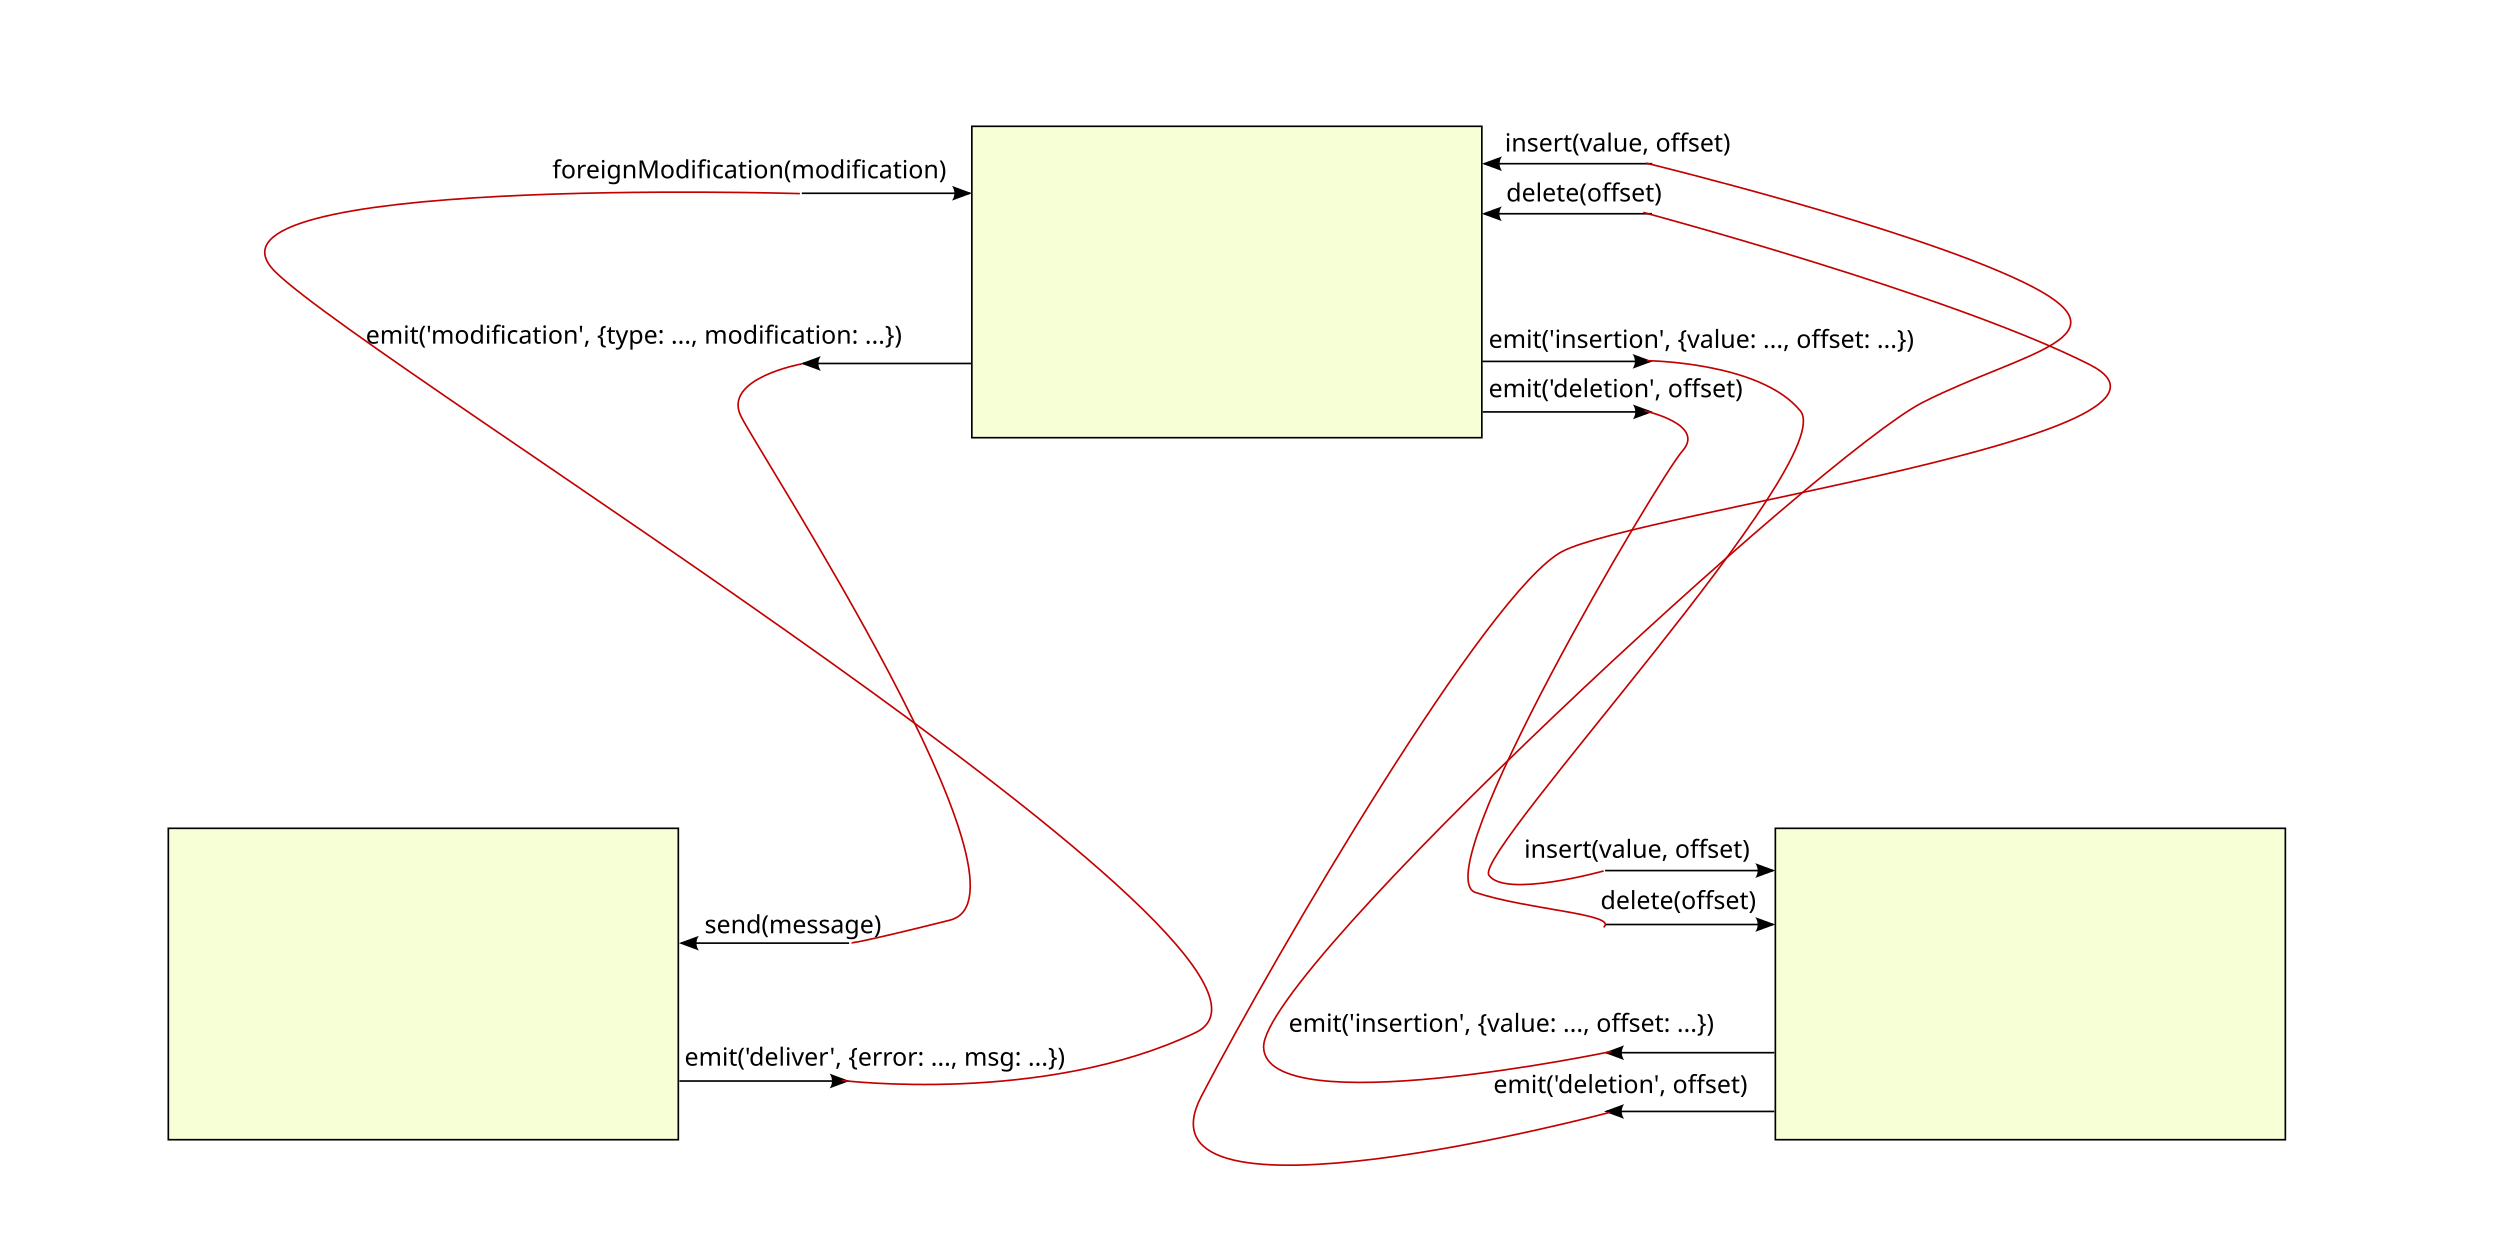
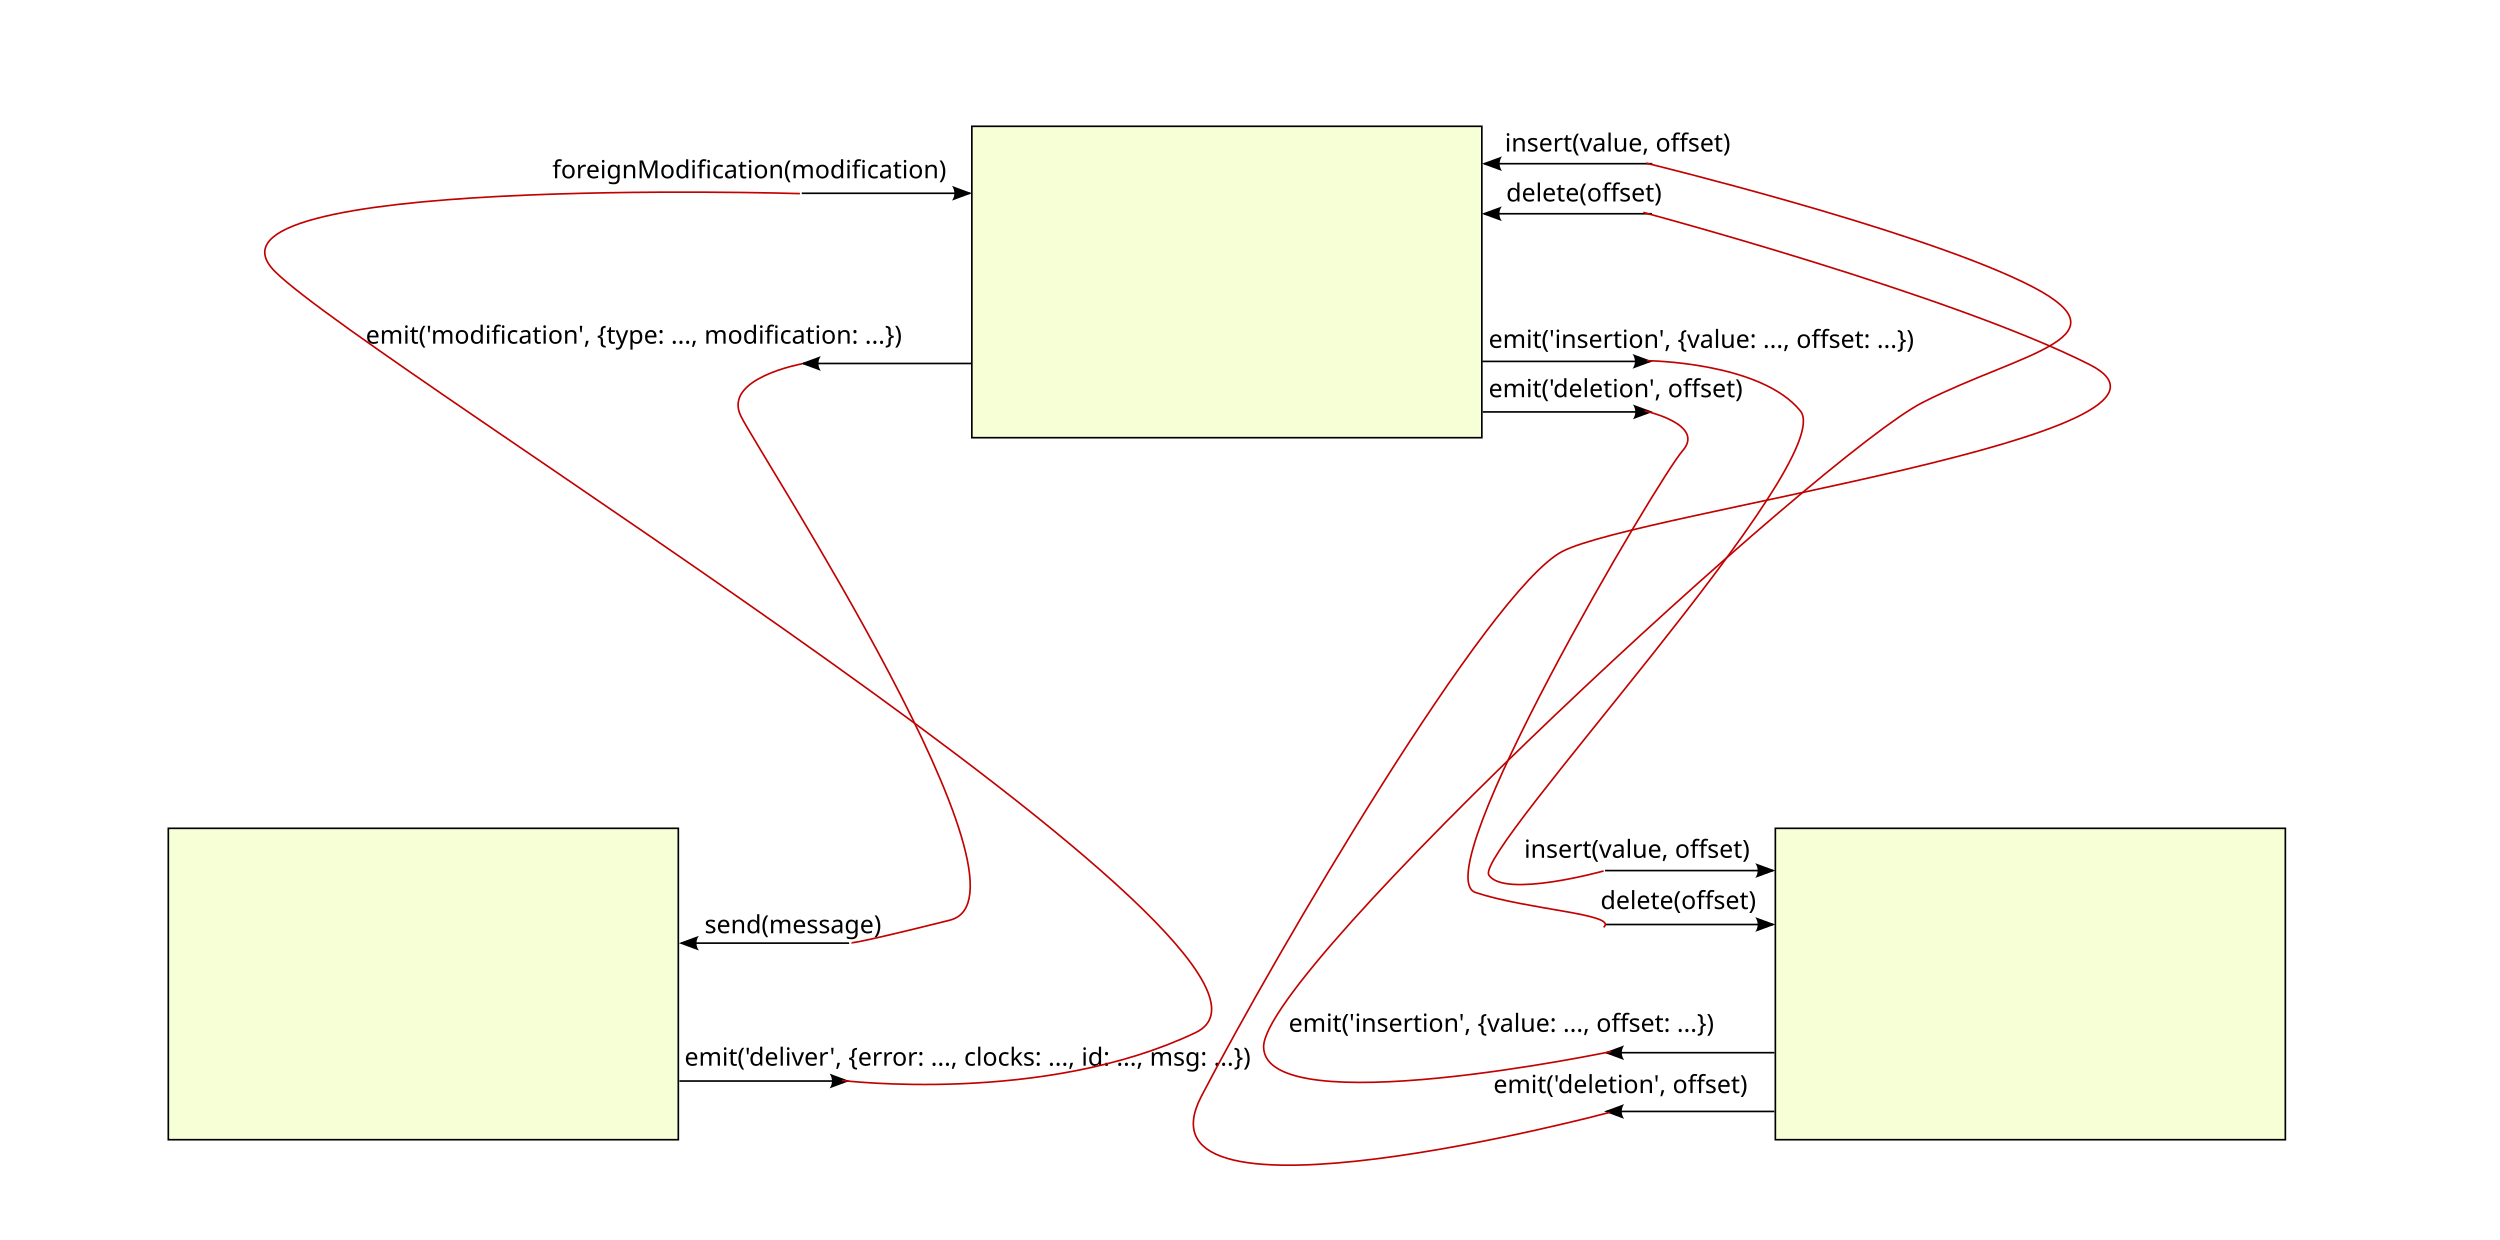
<svg xmlns="http://www.w3.org/2000/svg" width="1500.36" height="744.094" id="svg2" version="1.1">
  <defs id="defs4">
    <marker orient="auto" refY="0.0" refX="0.0" id="Arrow2Lend" style="overflow:visible;">
      <path id="path3912" style="fill-rule:evenodd;stroke-width:0.625;stroke-linejoin:round;" d="M 8.719,4.034 L -2.207,0.016 L 8.719,-4.002 C 6.973,-1.63 6.983,1.616 8.719,4.034 z " transform="scale(1.1) rotate(180) translate(1,0)" />
    </marker>
    <marker orient="auto" refY="0" refX="0" id="Arrow2Lend-5" style="overflow:visible">
      <path id="path3912-1" style="fill-rule:evenodd;stroke-width:0.625;stroke-linejoin:round" d="M 8.719,4.034 -2.207,0.016 8.719,-4.002 c -1.745,2.372 -1.735,5.617 -6e-7,8.035 z" transform="matrix(-1.1,0,0,-1.1,-1.1,0)" />
    </marker>
    <marker orient="auto" refY="0" refX="0" id="Arrow2Lend-2" style="overflow:visible">
      <path id="path3912-9" style="fill-rule:evenodd;stroke-width:0.625;stroke-linejoin:round" d="M 8.719,4.034 -2.207,0.016 8.719,-4.002 c -1.745,2.372 -1.735,5.617 -6e-7,8.035 z" transform="matrix(-1.1,0,0,-1.1,-1.1,0)" />
    </marker>
    <marker orient="auto" refY="0" refX="0" id="Arrow2Lend-3" style="overflow:visible">
      <path id="path3912-4" style="fill-rule:evenodd;stroke-width:0.625;stroke-linejoin:round" d="M 8.719,4.034 -2.207,0.016 8.719,-4.002 c -1.745,2.372 -1.735,5.617 -6e-7,8.035 z" transform="matrix(-1.1,0,0,-1.1,-1.1,0)" />
    </marker>
    <marker orient="auto" refY="0" refX="0" id="Arrow2Lend-6" style="overflow:visible">
      <path id="path3912-7" style="fill-rule:evenodd;stroke-width:0.625;stroke-linejoin:round" d="M 8.719,4.034 -2.207,0.016 8.719,-4.002 c -1.745,2.372 -1.735,5.617 -6e-7,8.035 z" transform="matrix(-1.1,0,0,-1.1,-1.1,0)" />
    </marker>
    <marker orient="auto" refY="0" refX="0" id="Arrow2Lend-1" style="overflow:visible">
      <path id="path3912-47" style="fill-rule:evenodd;stroke-width:0.625;stroke-linejoin:round" d="M 8.719,4.034 -2.207,0.016 8.719,-4.002 c -1.745,2.372 -1.735,5.617 -6e-7,8.035 z" transform="matrix(-1.1,0,0,-1.1,-1.1,0)" />
    </marker>
    <marker orient="auto" refY="0" refX="0" id="Arrow2Lend-29" style="overflow:visible">
      <path id="path3912-44" style="fill-rule:evenodd;stroke-width:0.625;stroke-linejoin:round" d="M 8.719,4.034 -2.207,0.016 8.719,-4.002 c -1.745,2.372 -1.735,5.617 -6e-7,8.035 z" transform="matrix(-1.1,0,0,-1.1,-1.1,0)" />
    </marker>
    <marker orient="auto" refY="0" refX="0" id="Arrow2Lend-9" style="overflow:visible">
      <path id="path3912-96" style="fill-rule:evenodd;stroke-width:0.625;stroke-linejoin:round" d="M 8.719,4.034 -2.207,0.016 8.719,-4.002 c -1.745,2.372 -1.735,5.617 -6e-7,8.035 z" transform="matrix(-1.1,0,0,-1.1,-1.1,0)" />
    </marker>
    <marker orient="auto" refY="0" refX="0" id="Arrow2Lend-60" style="overflow:visible">
      <path id="path3912-3" style="fill-rule:evenodd;stroke-width:0.625;stroke-linejoin:round" d="M 8.719,4.034 -2.207,0.016 8.719,-4.002 c -1.745,2.372 -1.735,5.617 -6e-7,8.035 z" transform="matrix(-1.1,0,0,-1.1,-1.1,0)" />
    </marker>
    <marker orient="auto" refY="0" refX="0" id="Arrow2Lend-4" style="overflow:visible">
      <path id="path3912-6" style="fill-rule:evenodd;stroke-width:0.625;stroke-linejoin:round" d="M 8.719,4.034 -2.207,0.016 8.719,-4.002 c -1.745,2.372 -1.735,5.617 -6e-7,8.035 z" transform="matrix(-1.1,0,0,-1.1,-1.1,0)" />
    </marker>
    <marker orient="auto" refY="0" refX="0" id="Arrow2Lend-0" style="overflow:visible">
      <path id="path3912-8" style="fill-rule:evenodd;stroke-width:0.625;stroke-linejoin:round" d="M 8.719,4.034 -2.207,0.016 8.719,-4.002 c -1.745,2.372 -1.735,5.617 -6e-7,8.035 z" transform="matrix(-1.1,0,0,-1.1,-1.1,0)" />
    </marker>
    <marker orient="auto" refY="0" refX="0" id="Arrow2Lend-12" style="overflow:visible">
      <path id="path3912-72" style="fill-rule:evenodd;stroke-width:0.625;stroke-linejoin:round" d="M 8.719,4.034 -2.207,0.016 8.719,-4.002 c -1.745,2.372 -1.735,5.617 -6e-7,8.035 z" transform="matrix(-1.1,0,0,-1.1,-1.1,0)" />
    </marker>
    <marker orient="auto" refY="0" refX="0" id="Arrow2Lend-8" style="overflow:visible">
      <path id="path3912-34" style="fill-rule:evenodd;stroke-width:0.625;stroke-linejoin:round" d="M 8.719,4.034 -2.207,0.016 8.719,-4.002 c -1.745,2.372 -1.735,5.617 -6e-7,8.035 z" transform="matrix(-1.1,0,0,-1.1,-1.1,0)" />
    </marker>
    <marker orient="auto" refY="0" refX="0" id="Arrow2Lend-14" style="overflow:visible">
      <path id="path3912-62" style="fill-rule:evenodd;stroke-width:0.625;stroke-linejoin:round" d="M 8.719,4.034 -2.207,0.016 8.719,-4.002 c -1.745,2.372 -1.735,5.617 -6e-7,8.035 z" transform="matrix(-1.1,0,0,-1.1,-1.1,0)" />
    </marker>
    <marker orient="auto" refY="0" refX="0" id="Arrow2Lend-03" style="overflow:visible">
      <path id="path3912-87" style="fill-rule:evenodd;stroke-width:0.625;stroke-linejoin:round" d="M 8.719,4.034 -2.207,0.016 8.719,-4.002 c -1.745,2.372 -1.735,5.617 -6e-7,8.035 z" transform="matrix(-1.1,0,0,-1.1,-1.1,0)" />
    </marker>
    <marker orient="auto" refY="0" refX="0" id="Arrow2Lend-87" style="overflow:visible">
      <path id="path3912-39" style="fill-rule:evenodd;stroke-width:0.625;stroke-linejoin:round" d="M 8.719,4.034 -2.207,0.016 8.719,-4.002 c -1.745,2.372 -1.735,5.617 -6e-7,8.035 z" transform="matrix(-1.1,0,0,-1.1,-1.1,0)" />
    </marker>
    <marker orient="auto" refY="0" refX="0" id="Arrow2Lend-28" style="overflow:visible">
      <path id="path3912-0" style="fill-rule:evenodd;stroke-width:0.625;stroke-linejoin:round" d="M 8.719,4.034 -2.207,0.016 8.719,-4.002 c -1.745,2.372 -1.735,5.617 -6e-7,8.035 z" transform="matrix(-1.1,0,0,-1.1,-1.1,0)" />
    </marker>
  </defs>
  <g id="layer1" transform="translate(0,-308.2677)">
    <g id="g3026" transform="translate(-23.23351,76.26654)">
      <rect y="729.113" x="124.249" height="186.878" width="306.076" id="rect3004" style="fill:#f6ffd5;fill-rule:evenodd;stroke:#000000;stroke-width:1px;stroke-linecap:butt;stroke-linejoin:miter;stroke-opacity:1" />
      <flowRoot transform="translate(21.2132,314.3286)" style="font-size:40px;font-style:normal;font-weight:normal;line-height:125%;letter-spacing:0px;word-spacing:0px;fill:#000000;fill-opacity:1;stroke:none;font-family:Sans" id="flowRoot3008" xml:space="preserve">
        <flowRegion id="flowRegion3010">
          <rect y="481.455" x="182.838" height="61.619" width="177.787" id="rect3012" />
        </flowRegion>
        <flowPara id="flowPara3014">PBCast</flowPara>
      </flowRoot>
    </g>
    <g id="g3100" transform="translate(213.0187,-23.31397)">
      <rect y="407.38" x="370.221" height="186.878" width="306.076" id="rect3004-0" style="fill:#f6ffd5;fill-rule:evenodd;stroke:#000000;stroke-width:1px;stroke-linecap:butt;stroke-linejoin:miter;stroke-opacity:1" />
      <flowRoot transform="translate(289.4087,-9.425245)" style="font-size:40px;font-style:normal;font-weight:normal;line-height:125%;letter-spacing:0px;word-spacing:0px;fill:#000000;fill-opacity:1;stroke:none;font-family:Sans" id="flowRoot3008-1" xml:space="preserve">
        <flowRegion id="flowRegion3010-7">
          <rect y="481.455" x="182.838" height="61.619" width="177.787" id="rect3012-3" />
        </flowRegion>
        <flowPara id="flowPara3014-7">LSEQ</flowPara>
      </flowRoot>
    </g>
    <g id="g3093" transform="translate(416.441,-6.060916)">
      <rect y="811.441" x="649.023" height="186.878" width="306.076" id="rect3004-5" style="fill:#f6ffd5;fill-rule:evenodd;stroke:#000000;stroke-width:1px;stroke-linecap:butt;stroke-linejoin:miter;stroke-opacity:1" />
      <flowRoot transform="translate(563.16,401.7068)" style="font-size:40px;font-style:normal;font-weight:normal;line-height:125%;letter-spacing:0px;word-spacing:0px;fill:#000000;fill-opacity:1;stroke:none;font-family:Sans" id="flowRoot3008-6" xml:space="preserve">
        <flowRegion id="flowRegion3010-4">
          <rect y="481.455" x="182.838" height="61.619" width="177.787" id="rect3012-7" />
        </flowRegion>
        <flowPara id="flowPara3014-3">Editor</flowPara>
      </flowRoot>
    </g>
    <path style="fill:none;stroke:#000000;stroke-width:1px;stroke-linecap:butt;stroke-linejoin:miter;stroke-opacity:1;marker-end:url(#Arrow2Lend)" d="m 407.715,957.044 100.852,0" id="path3885" />
    <path style="fill:none;stroke:#000000;stroke-width:1px;stroke-linecap:butt;stroke-linejoin:miter;stroke-opacity:1;marker-end:url(#Arrow2Lend)" d="m 481.173,424.268 100.852,0" id="path3885-5" />
    <path style="fill:none;stroke:#000000;stroke-width:1px;stroke-linecap:butt;stroke-linejoin:miter;stroke-opacity:1;marker-end:url(#Arrow2Lend)" d="m 889.805,555.481 100.852,0" id="path3885-9" />
    <path style="fill:none;stroke:#000000;stroke-width:1px;stroke-linecap:butt;stroke-linejoin:miter;stroke-opacity:1;marker-end:url(#Arrow2Lend)" d="m 963.253,863.109 100.853,0" id="path3885-1" />
    <path style="fill:none;stroke:#000000;stroke-width:1px;stroke-linecap:butt;stroke-linejoin:miter;stroke-opacity:1;marker-end:url(#Arrow2Lend)" d="m 963.253,830.74 100.852,0" id="path3885-0" />
    <path style="fill:none;stroke:#000000;stroke-width:1px;stroke-linecap:butt;stroke-linejoin:miter;stroke-opacity:1;marker-end:url(#Arrow2Lend)" d="m 889.588,525.166 100.852,0" id="path3885-53" />
    <path style="fill:none;stroke:#000000;stroke-width:1px;stroke-linecap:butt;stroke-linejoin:miter;stroke-opacity:1;marker-end:url(#Arrow2Lend)" d="m 509.596,874.278 -100.852,0" id="path3885-05" />
    <text xml:space="preserve" style="font-size:15px;font-style:normal;font-variant:normal;font-weight:normal;font-stretch:normal;text-align:start;line-height:125%;letter-spacing:0px;word-spacing:0px;writing-mode:lr-tb;text-anchor:start;fill:#000000;fill-opacity:1;stroke:none;font-family:Sans;-inkscape-font-specification:Sans" x="410.789" y="947.82" id="text4443">
-       <tspan id="tspan4445" x="410.789" y="947.82">emit('deliver', {error: ..., msg: ...})</tspan>
+       <tspan id="tspan4445" x="410.789" y="947.82">emit('deliver', {error: ..., clocks: ..., id: ..., msg: ...})</tspan>
    </text>
    <text xml:space="preserve" style="font-size:15px;font-style:normal;font-weight:normal;line-height:125%;letter-spacing:0px;word-spacing:0px;fill:#000000;fill-opacity:1;stroke:none;font-family:Sans" x="331.46" y="415.27" id="text4447">
      <tspan id="tspan4449" x="331.46" y="415.27">foreignModification(modification)</tspan>
    </text>
    <text xml:space="preserve" style="font-size:15px;font-style:normal;font-weight:normal;line-height:125%;letter-spacing:0px;word-spacing:0px;fill:#000000;fill-opacity:1;stroke:none;font-family:Sans" x="422.834" y="868.343" id="text4451">
      <tspan id="tspan4453" x="422.834" y="868.343">send(message)</tspan>
    </text>
    <text xml:space="preserve" style="font-size:15px;font-style:normal;font-weight:normal;line-height:125%;letter-spacing:0px;word-spacing:0px;fill:#000000;fill-opacity:1;stroke:none;font-family:Sans" x="903.113" y="399.206" id="text4455">
      <tspan id="tspan4457" x="903.113" y="399.206">insert(value, offset)</tspan>
    </text>
    <text xml:space="preserve" style="font-size:15px;font-style:normal;font-weight:normal;line-height:125%;letter-spacing:0px;word-spacing:0px;fill:#000000;fill-opacity:1;stroke:none;font-family:Sans" x="903.93" y="429.159" id="text4459">
      <tspan id="tspan4461" x="903.93" y="429.159">delete(offset)</tspan>
    </text>
    <text xml:space="preserve" style="font-size:15px;font-style:normal;font-weight:normal;line-height:125%;letter-spacing:0px;word-spacing:0px;fill:#000000;fill-opacity:1;stroke:none;font-family:Sans" x="893.385" y="517.06" id="text4463">
      <tspan id="tspan4465" x="893.385" y="517.06">emit('insertion', {value: ..., offset: ...}) </tspan>
    </text>
    <text xml:space="preserve" style="font-size:15px;font-style:normal;font-weight:normal;line-height:125%;letter-spacing:0px;word-spacing:0px;fill:#000000;fill-opacity:1;stroke:none;font-family:Sans" x="914.706" y="823.082" id="text4455-7">
      <tspan id="tspan4457-5" x="914.706" y="823.082">insert(value, offset)</tspan>
    </text>
    <text xml:space="preserve" style="font-size:15px;font-style:normal;font-weight:normal;line-height:125%;letter-spacing:0px;word-spacing:0px;fill:#000000;fill-opacity:1;stroke:none;font-family:Sans" x="960.521" y="853.829" id="text4459-0">
      <tspan id="tspan4461-0" x="960.521" y="853.829">delete(offset)</tspan>
    </text>
    <text xml:space="preserve" style="font-size:15px;font-style:normal;font-weight:normal;line-height:125%;letter-spacing:0px;word-spacing:0px;fill:#000000;fill-opacity:1;stroke:none;font-family:Sans" x="773.365" y="927.517" id="text4463-2">
      <tspan id="tspan4465-9" x="773.365" y="927.517">emit('insertion', {value: ..., offset: ...}) </tspan>
    </text>
    <text xml:space="preserve" style="font-size:15px;font-style:normal;font-weight:normal;line-height:125%;letter-spacing:0px;word-spacing:0px;fill:#000000;fill-opacity:1;stroke:none;font-family:Sans" x="896.237" y="964.265" id="text4463-0">
      <tspan id="tspan4465-5" x="896.237" y="964.265">emit('deletion', offset) </tspan>
    </text>
    <text xml:space="preserve" style="font-size:15px;font-style:normal;font-weight:normal;line-height:125%;letter-spacing:0px;word-spacing:0px;fill:#000000;fill-opacity:1;stroke:none;font-family:Sans" x="893.369" y="546.66" id="text4463-0-3">
      <tspan id="tspan4465-5-9" x="893.369" y="546.66">emit('deletion', offset) </tspan>
    </text>
    <path style="fill:none;stroke:#000000;stroke-width:1px;stroke-linecap:butt;stroke-linejoin:miter;stroke-opacity:1;marker-end:url(#Arrow2Lend)" d="m 991.594,406.505 -100.853,0" id="path3885-05-1" />
    <path style="fill:none;stroke:#000000;stroke-width:1px;stroke-linecap:butt;stroke-linejoin:miter;stroke-opacity:1;marker-end:url(#Arrow2Lend)" d="m 582.776,526.405 -100.852,0" id="path3885-05-6" />
    <path style="fill:none;stroke:#000000;stroke-width:1px;stroke-linecap:butt;stroke-linejoin:miter;stroke-opacity:1;marker-end:url(#Arrow2Lend)" d="m 991.458,436.544 -100.852,0" id="path3885-05-2" />
    <path style="fill:none;stroke:#000000;stroke-width:1px;stroke-linecap:butt;stroke-linejoin:miter;stroke-opacity:1;marker-end:url(#Arrow2Lend)" d="m 1064.875,975.295 -100.852,0" id="path3885-05-90" />
    <path style="fill:none;stroke:#000000;stroke-width:1px;stroke-linecap:butt;stroke-linejoin:miter;stroke-opacity:1;marker-end:url(#Arrow2Lend)" d="m 1064.912,940.032 -100.852,0" id="path3885-05-0" />
    <text xml:space="preserve" style="font-size:15px;font-style:normal;font-weight:normal;line-height:125%;letter-spacing:0px;word-spacing:0px;fill:#000000;fill-opacity:1;stroke:none;font-family:Sans" x="219.479" y="514.513" id="text4463-1">
      <tspan id="tspan4465-1" x="219.479" y="514.513">emit('modification', {type: ..., modification: ...}) </tspan>
    </text>
    <path style="fill:none;stroke:#c20000;stroke-width:1px;stroke-linecap:butt;stroke-linejoin:miter;stroke-opacity:1" d="m 481.509,218.309 c 0,0 -47.966,8.609 -36.897,31.363 11.069,22.753 184.486,287.799 125.451,302.557 -59.036,14.759 -59.036,13.529 -59.036,13.529" id="path4664" transform="translate(0,308.2677)" />
    <path style="fill:none;stroke:#c20000;stroke-width:1px;stroke-linecap:butt;stroke-linejoin:miter;stroke-opacity:1" d="m 987.001,246.597 c 0,0 36.897,7.994 22.753,23.983 -14.144,15.989 -155.583,254.591 -124.221,265.045 31.363,10.454 86.094,12.914 76.869,20.908" id="path4666" transform="translate(0,308.2677)" />
    <path style="fill:none;stroke:#c20000;stroke-width:1px;stroke-linecap:butt;stroke-linejoin:miter;stroke-opacity:1" d="m 962.403,522.711 c 0,0 -59.651,16.604 -68.875,2.46 -9.224,-14.144 210.929,-249.056 186.946,-278.574 -23.983,-29.518 -92.243,-30.133 -92.243,-30.133" id="path4668" transform="translate(0,308.2677)" />
    <path style="fill:none;stroke:#c20000;stroke-width:1px;stroke-linecap:butt;stroke-linejoin:miter;stroke-opacity:1" d="m 480.061,116.188 c 0,0 -373.961,-11.306 -314.823,46.963 59.138,58.268 643.561,413.096 552.245,456.58 -91.316,43.484 -212.201,28.699 -212.201,28.699" id="path4670" transform="translate(0,308.2677)" />
    <path style="fill:none;stroke:#c20000;stroke-width:1px;stroke-linecap:butt;stroke-linejoin:miter;stroke-opacity:1" d="m 967.08,631.037 c 0,0 -207.853,43.484 -208.722,-2.609 -0.87,-46.093 335.695,-356.567 395.703,-387.006 60.008,-30.439 128.712,-39.135 60.008,-72.183 C 1145.364,136.191 987.952,97.925 987.952,97.925" id="path4678" transform="translate(0,308.2677)" />
    <path style="fill:none;stroke:#c20000;stroke-width:1px;stroke-linecap:butt;stroke-linejoin:miter;stroke-opacity:1" d="m 966.211,667.563 c 0,0 -290.472,77.401 -245.249,-9.566 45.223,-86.968 172.196,-303.517 216.549,-326.998 44.353,-23.481 399.181,-70.444 316.562,-112.188 -82.619,-41.744 -267.86,-91.316 -267.86,-91.316" id="path4680" transform="translate(0,308.2677)" />
  </g>
</svg>
